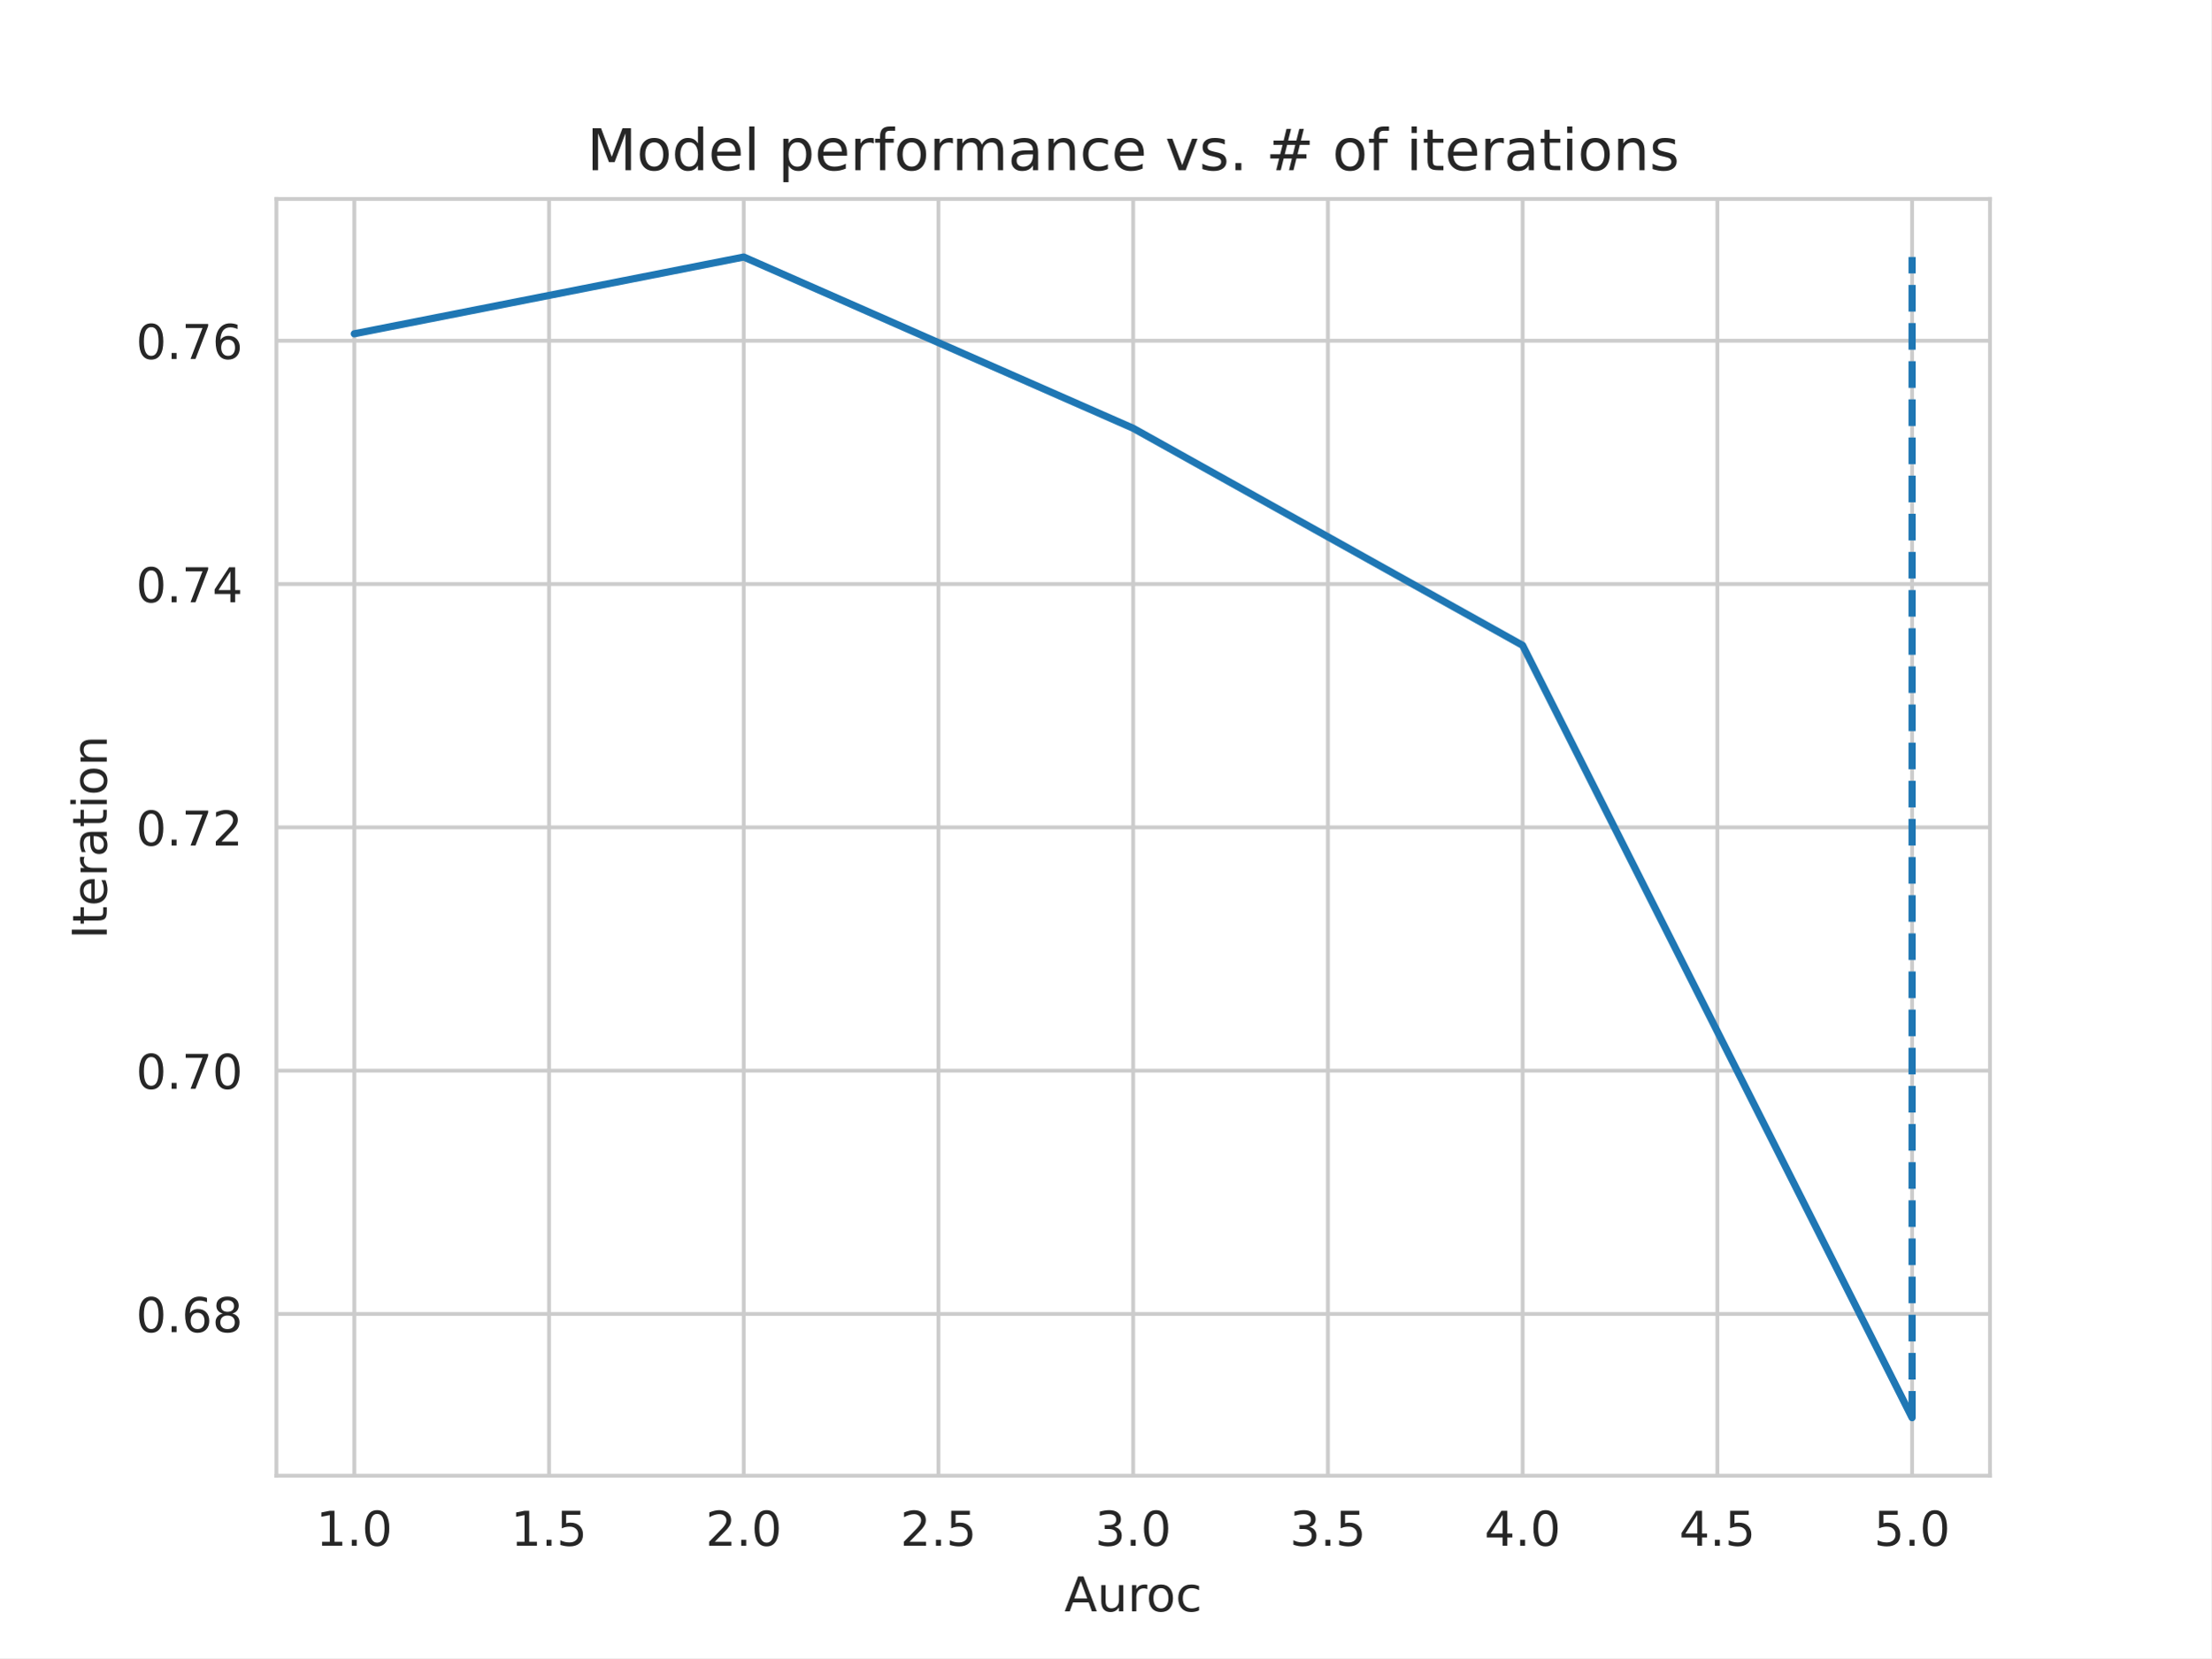
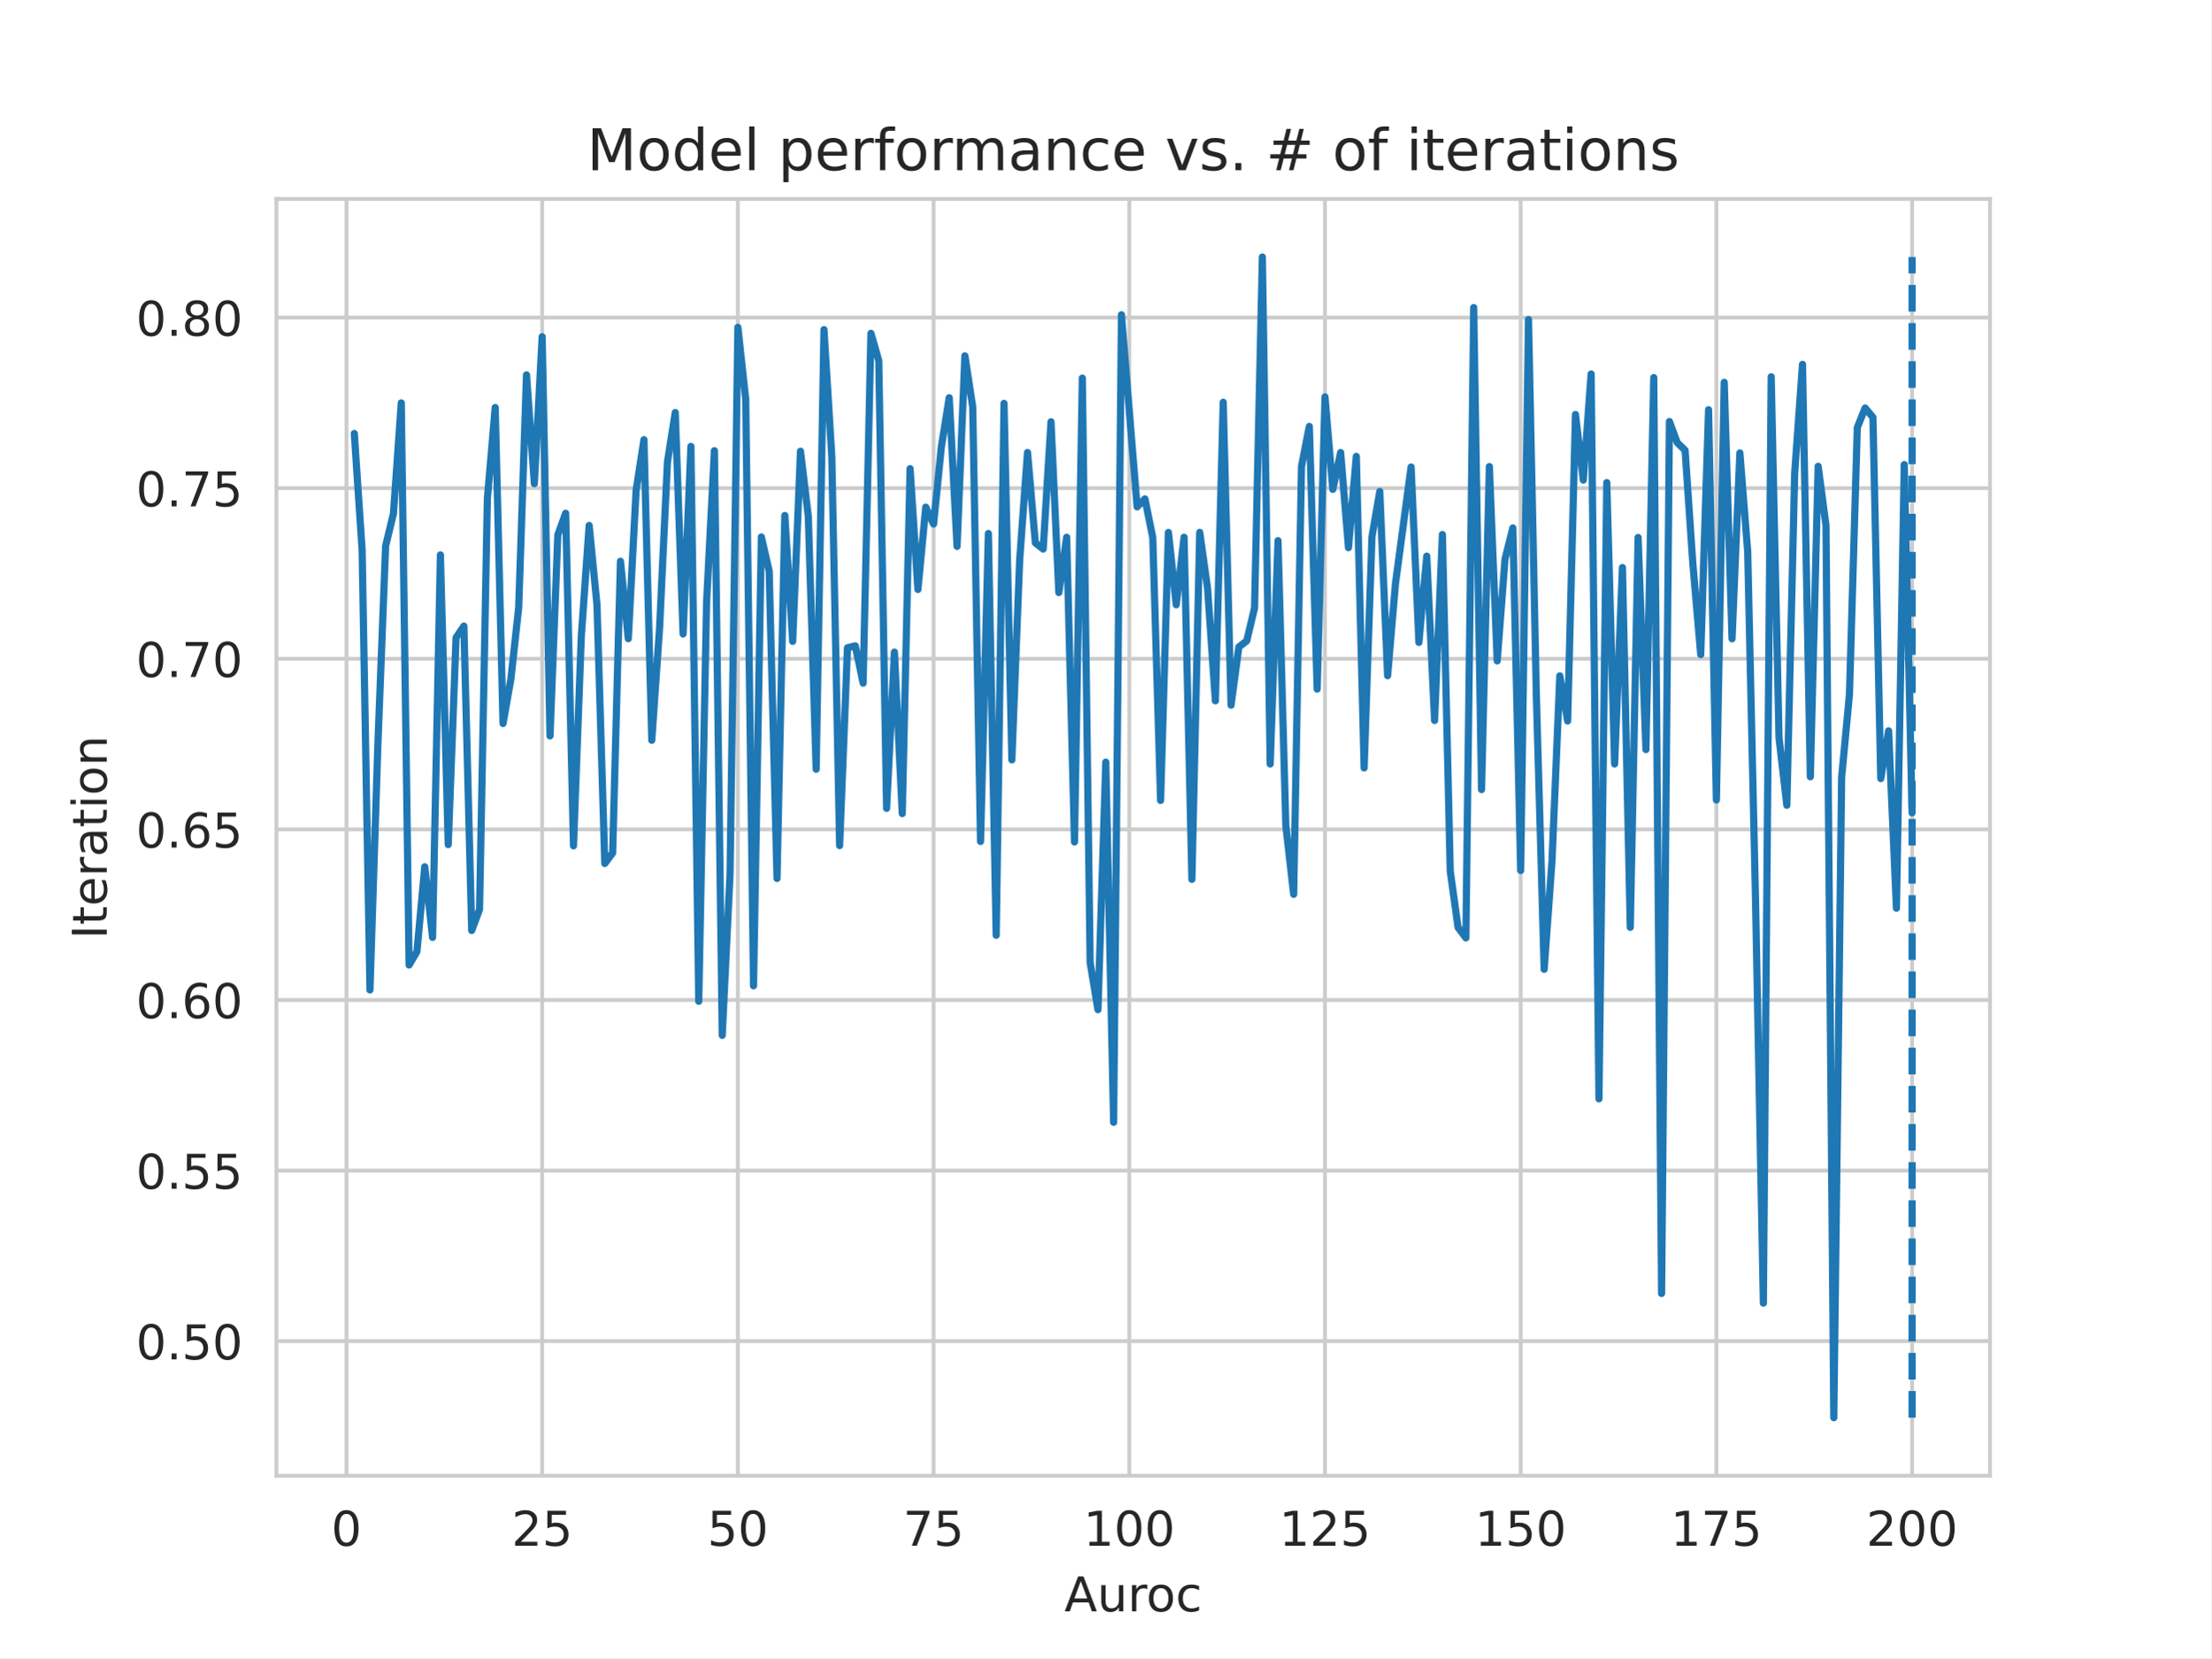
<svg xmlns="http://www.w3.org/2000/svg" xmlns:xlink="http://www.w3.org/1999/xlink" height="345.6pt" version="1.1" viewBox="0 0 460.8 345.6" width="460.8pt">
  <defs>
    <style type="text/css">*{stroke-linecap:butt;stroke-linejoin:round;}</style>
  </defs>
  <g id="figure_1">
    <g id="patch_1">
      <path d="M 0 345.6  L 460.8 345.6  L 460.8 0  L 0 0  z " style="fill:#ffffff;" />
    </g>
    <g id="axes_1">
      <g id="patch_2">
        <path d="M 57.6 307.584  L 414.72 307.584  L 414.72 41.472  L 57.6 41.472  z " style="fill:#ffffff;" />
      </g>
      <g id="matplotlib.axis_1">
        <g id="xtick_1">
          <g id="line2d_1">
-             <path clip-path="url(#pb34255887e)" d="M 73.833 307.584  L 73.833 41.472  " style="fill:none;stroke:#cccccc;stroke-linecap:round;stroke-width:0.8;" />
+             <path clip-path="url(#p9e7ebef01e)" d="M 72.201 307.584  L 72.201 41.472  " style="fill:none;stroke:#cccccc;stroke-linecap:round;stroke-width:0.8;" />
          </g>
          <g id="text_1">
-             <g style="fill:#262626;" transform="translate(65.88116 322.1824)scale(0.1 -0.1)">
-               <defs>
-                 <path d="M 794 531  L 1825 531  L 1825 4091  L 703 3866  L 703 4441  L 1819 4666  L 2450 4666  L 2450 531  L 3481 531  L 3481 0  L 794 0  L 794 531  z " id="DejaVuSans-31" transform="scale(0.015625)" />
-                 <path d="M 684 794  L 1344 794  L 1344 0  L 684 0  L 684 794  z " id="DejaVuSans-2e" transform="scale(0.015625)" />
+             <g style="fill:#262626;" transform="translate(69.02005 322.1824)scale(0.1 -0.1)">
+               <defs>
                <path d="M 2034 4250  Q 1547 4250 1301 3770  Q 1056 3291 1056 2328  Q 1056 1369 1301 889  Q 1547 409 2034 409  Q 2525 409 2770 889  Q 3016 1369 3016 2328  Q 3016 3291 2770 3770  Q 2525 4250 2034 4250  z M 2034 4750  Q 2819 4750 3233 4129  Q 3647 3509 3647 2328  Q 3647 1150 3233 529  Q 2819 -91 2034 -91  Q 1250 -91 836 529  Q 422 1150 422 2328  Q 422 3509 836 4129  Q 1250 4750 2034 4750  z " id="DejaVuSans-30" transform="scale(0.015625)" />
              </defs>
-               <use xlink:href="#DejaVuSans-31" />
-               <use x="63.623" xlink:href="#DejaVuSans-2e" />
-               <use x="95.41" xlink:href="#DejaVuSans-30" />
+               <use xlink:href="#DejaVuSans-30" />
            </g>
          </g>
        </g>
        <g id="xtick_2">
          <g id="line2d_2">
-             <path clip-path="url(#pb34255887e)" d="M 114.415 307.584  L 114.415 41.472  " style="fill:none;stroke:#cccccc;stroke-linecap:round;stroke-width:0.8;" />
+             <path clip-path="url(#p9e7ebef01e)" d="M 112.987 307.584  L 112.987 41.472  " style="fill:none;stroke:#cccccc;stroke-linecap:round;stroke-width:0.8;" />
          </g>
          <g id="text_2">
-             <g style="fill:#262626;" transform="translate(106.463 322.1824)scale(0.1 -0.1)">
-               <defs>
+             <g style="fill:#262626;" transform="translate(106.6245 322.1824)scale(0.1 -0.1)">
+               <defs>
+                 <path d="M 1228 531  L 3431 531  L 3431 0  L 469 0  L 469 531  Q 828 903 1448 1529  Q 2069 2156 2228 2338  Q 2531 2678 2651 2914  Q 2772 3150 2772 3378  Q 2772 3750 2511 3984  Q 2250 4219 1831 4219  Q 1534 4219 1204 4116  Q 875 4013 500 3803  L 500 4441  Q 881 4594 1212 4672  Q 1544 4750 1819 4750  Q 2544 4750 2975 4387  Q 3406 4025 3406 3419  Q 3406 3131 3298 2873  Q 3191 2616 2906 2266  Q 2828 2175 2409 1742  Q 1991 1309 1228 531  z " id="DejaVuSans-32" transform="scale(0.015625)" />
                <path d="M 691 4666  L 3169 4666  L 3169 4134  L 1269 4134  L 1269 2991  Q 1406 3038 1543 3061  Q 1681 3084 1819 3084  Q 2600 3084 3056 2656  Q 3513 2228 3513 1497  Q 3513 744 3044 326  Q 2575 -91 1722 -91  Q 1428 -91 1123 -41  Q 819 9 494 109  L 494 744  Q 775 591 1075 516  Q 1375 441 1709 441  Q 2250 441 2565 725  Q 2881 1009 2881 1497  Q 2881 1984 2565 2268  Q 2250 2553 1709 2553  Q 1456 2553 1204 2497  Q 953 2441 691 2322  L 691 4666  z " id="DejaVuSans-35" transform="scale(0.015625)" />
              </defs>
-               <use xlink:href="#DejaVuSans-31" />
-               <use x="63.623" xlink:href="#DejaVuSans-2e" />
-               <use x="95.41" xlink:href="#DejaVuSans-35" />
+               <use xlink:href="#DejaVuSans-32" />
+               <use x="63.623" xlink:href="#DejaVuSans-35" />
            </g>
          </g>
        </g>
        <g id="xtick_3">
          <g id="line2d_3">
-             <path clip-path="url(#pb34255887e)" d="M 154.996 307.584  L 154.996 41.472  " style="fill:none;stroke:#cccccc;stroke-linecap:round;stroke-width:0.8;" />
+             <path clip-path="url(#p9e7ebef01e)" d="M 153.773 307.584  L 153.773 41.472  " style="fill:none;stroke:#cccccc;stroke-linecap:round;stroke-width:0.8;" />
          </g>
          <g id="text_3">
-             <g style="fill:#262626;" transform="translate(147.0448 322.1824)scale(0.1 -0.1)">
-               <defs>
-                 <path d="M 1228 531  L 3431 531  L 3431 0  L 469 0  L 469 531  Q 828 903 1448 1529  Q 2069 2156 2228 2338  Q 2531 2678 2651 2914  Q 2772 3150 2772 3378  Q 2772 3750 2511 3984  Q 2250 4219 1831 4219  Q 1534 4219 1204 4116  Q 875 4013 500 3803  L 500 4441  Q 881 4594 1212 4672  Q 1544 4750 1819 4750  Q 2544 4750 2975 4387  Q 3406 4025 3406 3419  Q 3406 3131 3298 2873  Q 3191 2616 2906 2266  Q 2828 2175 2409 1742  Q 1991 1309 1228 531  z " id="DejaVuSans-32" transform="scale(0.015625)" />
-               </defs>
-               <use xlink:href="#DejaVuSans-32" />
-               <use x="63.623" xlink:href="#DejaVuSans-2e" />
-               <use x="95.41" xlink:href="#DejaVuSans-30" />
+             <g style="fill:#262626;" transform="translate(147.4103 322.1824)scale(0.1 -0.1)">
+               <use xlink:href="#DejaVuSans-35" />
+               <use x="63.623" xlink:href="#DejaVuSans-30" />
            </g>
          </g>
        </g>
        <g id="xtick_4">
          <g id="line2d_4">
-             <path clip-path="url(#pb34255887e)" d="M 195.578 307.584  L 195.578 41.472  " style="fill:none;stroke:#cccccc;stroke-linecap:round;stroke-width:0.8;" />
+             <path clip-path="url(#p9e7ebef01e)" d="M 194.559 307.584  L 194.559 41.472  " style="fill:none;stroke:#cccccc;stroke-linecap:round;stroke-width:0.8;" />
          </g>
          <g id="text_4">
-             <g style="fill:#262626;" transform="translate(187.6266 322.1824)scale(0.1 -0.1)">
-               <use xlink:href="#DejaVuSans-32" />
-               <use x="63.623" xlink:href="#DejaVuSans-2e" />
-               <use x="95.41" xlink:href="#DejaVuSans-35" />
+             <g style="fill:#262626;" transform="translate(188.196 322.1824)scale(0.1 -0.1)">
+               <defs>
+                 <path d="M 525 4666  L 3525 4666  L 3525 4397  L 1831 0  L 1172 0  L 2766 4134  L 525 4134  L 525 4666  z " id="DejaVuSans-37" transform="scale(0.015625)" />
+               </defs>
+               <use xlink:href="#DejaVuSans-37" />
+               <use x="63.623" xlink:href="#DejaVuSans-35" />
            </g>
          </g>
        </g>
        <g id="xtick_5">
          <g id="line2d_5">
-             <path clip-path="url(#pb34255887e)" d="M 236.16 307.584  L 236.16 41.472  " style="fill:none;stroke:#cccccc;stroke-linecap:round;stroke-width:0.8;" />
+             <path clip-path="url(#p9e7ebef01e)" d="M 235.344 307.584  L 235.344 41.472  " style="fill:none;stroke:#cccccc;stroke-linecap:round;stroke-width:0.8;" />
          </g>
          <g id="text_5">
-             <g style="fill:#262626;" transform="translate(228.2084 322.1824)scale(0.1 -0.1)">
-               <defs>
-                 <path d="M 2597 2516  Q 3050 2419 3304 2112  Q 3559 1806 3559 1356  Q 3559 666 3084 287  Q 2609 -91 1734 -91  Q 1441 -91 1130 -33  Q 819 25 488 141  L 488 750  Q 750 597 1062 519  Q 1375 441 1716 441  Q 2309 441 2620 675  Q 2931 909 2931 1356  Q 2931 1769 2642 2001  Q 2353 2234 1838 2234  L 1294 2234  L 1294 2753  L 1863 2753  Q 2328 2753 2575 2939  Q 2822 3125 2822 3475  Q 2822 3834 2567 4026  Q 2313 4219 1838 4219  Q 1578 4219 1281 4162  Q 984 4106 628 3988  L 628 4550  Q 988 4650 1302 4700  Q 1616 4750 1894 4750  Q 2613 4750 3031 4423  Q 3450 4097 3450 3541  Q 3450 3153 3228 2886  Q 3006 2619 2597 2516  z " id="DejaVuSans-33" transform="scale(0.015625)" />
-               </defs>
-               <use xlink:href="#DejaVuSans-33" />
-               <use x="63.623" xlink:href="#DejaVuSans-2e" />
-               <use x="95.41" xlink:href="#DejaVuSans-30" />
+             <g style="fill:#262626;" transform="translate(225.8005 322.1824)scale(0.1 -0.1)">
+               <defs>
+                 <path d="M 794 531  L 1825 531  L 1825 4091  L 703 3866  L 703 4441  L 1819 4666  L 2450 4666  L 2450 531  L 3481 531  L 3481 0  L 794 0  L 794 531  z " id="DejaVuSans-31" transform="scale(0.015625)" />
+               </defs>
+               <use xlink:href="#DejaVuSans-31" />
+               <use x="63.623" xlink:href="#DejaVuSans-30" />
+               <use x="127.246" xlink:href="#DejaVuSans-30" />
            </g>
          </g>
        </g>
        <g id="xtick_6">
          <g id="line2d_6">
-             <path clip-path="url(#pb34255887e)" d="M 276.742 307.584  L 276.742 41.472  " style="fill:none;stroke:#cccccc;stroke-linecap:round;stroke-width:0.8;" />
+             <path clip-path="url(#p9e7ebef01e)" d="M 276.13 307.584  L 276.13 41.472  " style="fill:none;stroke:#cccccc;stroke-linecap:round;stroke-width:0.8;" />
          </g>
          <g id="text_6">
-             <g style="fill:#262626;" transform="translate(268.7903 322.1824)scale(0.1 -0.1)">
-               <use xlink:href="#DejaVuSans-33" />
-               <use x="63.623" xlink:href="#DejaVuSans-2e" />
-               <use x="95.41" xlink:href="#DejaVuSans-35" />
+             <g style="fill:#262626;" transform="translate(266.5863 322.1824)scale(0.1 -0.1)">
+               <use xlink:href="#DejaVuSans-31" />
+               <use x="63.623" xlink:href="#DejaVuSans-32" />
+               <use x="127.246" xlink:href="#DejaVuSans-35" />
            </g>
          </g>
        </g>
        <g id="xtick_7">
          <g id="line2d_7">
-             <path clip-path="url(#pb34255887e)" d="M 317.324 307.584  L 317.324 41.472  " style="fill:none;stroke:#cccccc;stroke-linecap:round;stroke-width:0.8;" />
+             <path clip-path="url(#p9e7ebef01e)" d="M 316.916 307.584  L 316.916 41.472  " style="fill:none;stroke:#cccccc;stroke-linecap:round;stroke-width:0.8;" />
          </g>
          <g id="text_7">
-             <g style="fill:#262626;" transform="translate(309.3721 322.1824)scale(0.1 -0.1)">
-               <defs>
-                 <path d="M 2419 4116  L 825 1625  L 2419 1625  L 2419 4116  z M 2253 4666  L 3047 4666  L 3047 1625  L 3713 1625  L 3713 1100  L 3047 1100  L 3047 0  L 2419 0  L 2419 1100  L 313 1100  L 313 1709  L 2253 4666  z " id="DejaVuSans-34" transform="scale(0.015625)" />
-               </defs>
-               <use xlink:href="#DejaVuSans-34" />
-               <use x="63.623" xlink:href="#DejaVuSans-2e" />
-               <use x="95.41" xlink:href="#DejaVuSans-30" />
+             <g style="fill:#262626;" transform="translate(307.372 322.1824)scale(0.1 -0.1)">
+               <use xlink:href="#DejaVuSans-31" />
+               <use x="63.623" xlink:href="#DejaVuSans-35" />
+               <use x="127.246" xlink:href="#DejaVuSans-30" />
            </g>
          </g>
        </g>
        <g id="xtick_8">
          <g id="line2d_8">
-             <path clip-path="url(#pb34255887e)" d="M 357.905 307.584  L 357.905 41.472  " style="fill:none;stroke:#cccccc;stroke-linecap:round;stroke-width:0.8;" />
+             <path clip-path="url(#p9e7ebef01e)" d="M 357.702 307.584  L 357.702 41.472  " style="fill:none;stroke:#cccccc;stroke-linecap:round;stroke-width:0.8;" />
          </g>
          <g id="text_8">
-             <g style="fill:#262626;" transform="translate(349.9539 322.1824)scale(0.1 -0.1)">
-               <use xlink:href="#DejaVuSans-34" />
-               <use x="63.623" xlink:href="#DejaVuSans-2e" />
-               <use x="95.41" xlink:href="#DejaVuSans-35" />
+             <g style="fill:#262626;" transform="translate(348.1578 322.1824)scale(0.1 -0.1)">
+               <use xlink:href="#DejaVuSans-31" />
+               <use x="63.623" xlink:href="#DejaVuSans-37" />
+               <use x="127.246" xlink:href="#DejaVuSans-35" />
            </g>
          </g>
        </g>
        <g id="xtick_9">
          <g id="line2d_9">
-             <path clip-path="url(#pb34255887e)" d="M 398.487 307.584  L 398.487 41.472  " style="fill:none;stroke:#cccccc;stroke-linecap:round;stroke-width:0.8;" />
+             <path clip-path="url(#p9e7ebef01e)" d="M 398.487 307.584  L 398.487 41.472  " style="fill:none;stroke:#cccccc;stroke-linecap:round;stroke-width:0.8;" />
          </g>
          <g id="text_9">
-             <g style="fill:#262626;" transform="translate(390.5357 322.1824)scale(0.1 -0.1)">
-               <use xlink:href="#DejaVuSans-35" />
-               <use x="63.623" xlink:href="#DejaVuSans-2e" />
-               <use x="95.41" xlink:href="#DejaVuSans-30" />
+             <g style="fill:#262626;" transform="translate(388.9435 322.1824)scale(0.1 -0.1)">
+               <use xlink:href="#DejaVuSans-32" />
+               <use x="63.623" xlink:href="#DejaVuSans-30" />
+               <use x="127.246" xlink:href="#DejaVuSans-30" />
            </g>
          </g>
        </g>
        <g id="text_10">
          <g style="fill:#262626;" transform="translate(221.8194 335.8606)scale(0.1 -0.1)">
            <defs>
              <path d="M 2188 4044  L 1331 1722  L 3047 1722  L 2188 4044  z M 1831 4666  L 2547 4666  L 4325 0  L 3669 0  L 3244 1197  L 1141 1197  L 716 0  L 50 0  L 1831 4666  z " id="DejaVuSans-41" transform="scale(0.015625)" />
              <path d="M 544 1381  L 544 3500  L 1119 3500  L 1119 1403  Q 1119 906 1312 657  Q 1506 409 1894 409  Q 2359 409 2629 706  Q 2900 1003 2900 1516  L 2900 3500  L 3475 3500  L 3475 0  L 2900 0  L 2900 538  Q 2691 219 2414 64  Q 2138 -91 1772 -91  Q 1169 -91 856 284  Q 544 659 544 1381  z M 1991 3584  L 1991 3584  z " id="DejaVuSans-75" transform="scale(0.015625)" />
              <path d="M 2631 2963  Q 2534 3019 2420 3045  Q 2306 3072 2169 3072  Q 1681 3072 1420 2755  Q 1159 2438 1159 1844  L 1159 0  L 581 0  L 581 3500  L 1159 3500  L 1159 2956  Q 1341 3275 1631 3429  Q 1922 3584 2338 3584  Q 2397 3584 2469 3576  Q 2541 3569 2628 3553  L 2631 2963  z " id="DejaVuSans-72" transform="scale(0.015625)" />
              <path d="M 1959 3097  Q 1497 3097 1228 2736  Q 959 2375 959 1747  Q 959 1119 1226 758  Q 1494 397 1959 397  Q 2419 397 2687 759  Q 2956 1122 2956 1747  Q 2956 2369 2687 2733  Q 2419 3097 1959 3097  z M 1959 3584  Q 2709 3584 3137 3096  Q 3566 2609 3566 1747  Q 3566 888 3137 398  Q 2709 -91 1959 -91  Q 1206 -91 779 398  Q 353 888 353 1747  Q 353 2609 779 3096  Q 1206 3584 1959 3584  z " id="DejaVuSans-6f" transform="scale(0.015625)" />
              <path d="M 3122 3366  L 3122 2828  Q 2878 2963 2633 3030  Q 2388 3097 2138 3097  Q 1578 3097 1268 2742  Q 959 2388 959 1747  Q 959 1106 1268 751  Q 1578 397 2138 397  Q 2388 397 2633 464  Q 2878 531 3122 666  L 3122 134  Q 2881 22 2623 -34  Q 2366 -91 2075 -91  Q 1284 -91 818 406  Q 353 903 353 1747  Q 353 2603 823 3093  Q 1294 3584 2113 3584  Q 2378 3584 2631 3529  Q 2884 3475 3122 3366  z " id="DejaVuSans-63" transform="scale(0.015625)" />
            </defs>
            <use xlink:href="#DejaVuSans-41" />
            <use x="68.408" xlink:href="#DejaVuSans-75" />
            <use x="131.787" xlink:href="#DejaVuSans-72" />
            <use x="170.65" xlink:href="#DejaVuSans-6f" />
            <use x="231.832" xlink:href="#DejaVuSans-63" />
          </g>
        </g>
      </g>
      <g id="matplotlib.axis_2">
        <g id="ytick_1">
          <g id="line2d_10">
-             <path clip-path="url(#pb34255887e)" d="M 57.6 273.865  L 414.72 273.865  " style="fill:none;stroke:#cccccc;stroke-linecap:round;stroke-width:0.8;" />
+             <path clip-path="url(#p9e7ebef01e)" d="M 57.6 279.538  L 414.72 279.538  " style="fill:none;stroke:#cccccc;stroke-linecap:round;stroke-width:0.8;" />
          </g>
          <g id="text_11">
-             <g style="fill:#262626;" transform="translate(28.33438 277.6642)scale(0.1 -0.1)">
-               <defs>
-                 <path d="M 2113 2584  Q 1688 2584 1439 2293  Q 1191 2003 1191 1497  Q 1191 994 1439 701  Q 1688 409 2113 409  Q 2538 409 2786 701  Q 3034 994 3034 1497  Q 3034 2003 2786 2293  Q 2538 2584 2113 2584  z M 3366 4563  L 3366 3988  Q 3128 4100 2886 4159  Q 2644 4219 2406 4219  Q 1781 4219 1451 3797  Q 1122 3375 1075 2522  Q 1259 2794 1537 2939  Q 1816 3084 2150 3084  Q 2853 3084 3261 2657  Q 3669 2231 3669 1497  Q 3669 778 3244 343  Q 2819 -91 2113 -91  Q 1303 -91 875 529  Q 447 1150 447 2328  Q 447 3434 972 4092  Q 1497 4750 2381 4750  Q 2619 4750 2861 4703  Q 3103 4656 3366 4563  z " id="DejaVuSans-36" transform="scale(0.015625)" />
-                 <path d="M 2034 2216  Q 1584 2216 1326 1975  Q 1069 1734 1069 1313  Q 1069 891 1326 650  Q 1584 409 2034 409  Q 2484 409 2743 651  Q 3003 894 3003 1313  Q 3003 1734 2745 1975  Q 2488 2216 2034 2216  z M 1403 2484  Q 997 2584 770 2862  Q 544 3141 544 3541  Q 544 4100 942 4425  Q 1341 4750 2034 4750  Q 2731 4750 3128 4425  Q 3525 4100 3525 3541  Q 3525 3141 3298 2862  Q 3072 2584 2669 2484  Q 3125 2378 3379 2068  Q 3634 1759 3634 1313  Q 3634 634 3220 271  Q 2806 -91 2034 -91  Q 1263 -91 848 271  Q 434 634 434 1313  Q 434 1759 690 2068  Q 947 2378 1403 2484  z M 1172 3481  Q 1172 3119 1398 2916  Q 1625 2713 2034 2713  Q 2441 2713 2670 2916  Q 2900 3119 2900 3481  Q 2900 3844 2670 4047  Q 2441 4250 2034 4250  Q 1625 4250 1398 4047  Q 1172 3844 1172 3481  z " id="DejaVuSans-38" transform="scale(0.015625)" />
-               </defs>
-               <use xlink:href="#DejaVuSans-30" />
-               <use x="63.623" xlink:href="#DejaVuSans-2e" />
-               <use x="95.41" xlink:href="#DejaVuSans-36" />
-               <use x="159.033" xlink:href="#DejaVuSans-38" />
+             <g style="fill:#262626;" transform="translate(28.33438 283.3377)scale(0.1 -0.1)">
+               <defs>
+                 <path d="M 684 794  L 1344 794  L 1344 0  L 684 0  L 684 794  z " id="DejaVuSans-2e" transform="scale(0.015625)" />
+               </defs>
+               <use xlink:href="#DejaVuSans-30" />
+               <use x="63.623" xlink:href="#DejaVuSans-2e" />
+               <use x="95.41" xlink:href="#DejaVuSans-35" />
+               <use x="159.033" xlink:href="#DejaVuSans-30" />
            </g>
          </g>
        </g>
        <g id="ytick_2">
          <g id="line2d_11">
-             <path clip-path="url(#pb34255887e)" d="M 57.6 223.152  L 414.72 223.152  " style="fill:none;stroke:#cccccc;stroke-linecap:round;stroke-width:0.8;" />
+             <path clip-path="url(#p9e7ebef01e)" d="M 57.6 243.979  L 414.72 243.979  " style="fill:none;stroke:#cccccc;stroke-linecap:round;stroke-width:0.8;" />
          </g>
          <g id="text_12">
-             <g style="fill:#262626;" transform="translate(28.33438 226.9515)scale(0.1 -0.1)">
-               <defs>
-                 <path d="M 525 4666  L 3525 4666  L 3525 4397  L 1831 0  L 1172 0  L 2766 4134  L 525 4134  L 525 4666  z " id="DejaVuSans-37" transform="scale(0.015625)" />
-               </defs>
+             <g style="fill:#262626;" transform="translate(28.33438 247.7786)scale(0.1 -0.1)">
+               <use xlink:href="#DejaVuSans-30" />
+               <use x="63.623" xlink:href="#DejaVuSans-2e" />
+               <use x="95.41" xlink:href="#DejaVuSans-35" />
+               <use x="159.033" xlink:href="#DejaVuSans-35" />
+             </g>
+           </g>
+         </g>
+         <g id="ytick_3">
+           <g id="line2d_12">
+             <path clip-path="url(#p9e7ebef01e)" d="M 57.6 208.42  L 414.72 208.42  " style="fill:none;stroke:#cccccc;stroke-linecap:round;stroke-width:0.8;" />
+           </g>
+           <g id="text_13">
+             <g style="fill:#262626;" transform="translate(28.33438 212.2195)scale(0.1 -0.1)">
+               <defs>
+                 <path d="M 2113 2584  Q 1688 2584 1439 2293  Q 1191 2003 1191 1497  Q 1191 994 1439 701  Q 1688 409 2113 409  Q 2538 409 2786 701  Q 3034 994 3034 1497  Q 3034 2003 2786 2293  Q 2538 2584 2113 2584  z M 3366 4563  L 3366 3988  Q 3128 4100 2886 4159  Q 2644 4219 2406 4219  Q 1781 4219 1451 3797  Q 1122 3375 1075 2522  Q 1259 2794 1537 2939  Q 1816 3084 2150 3084  Q 2853 3084 3261 2657  Q 3669 2231 3669 1497  Q 3669 778 3244 343  Q 2819 -91 2113 -91  Q 1303 -91 875 529  Q 447 1150 447 2328  Q 447 3434 972 4092  Q 1497 4750 2381 4750  Q 2619 4750 2861 4703  Q 3103 4656 3366 4563  z " id="DejaVuSans-36" transform="scale(0.015625)" />
+               </defs>
+               <use xlink:href="#DejaVuSans-30" />
+               <use x="63.623" xlink:href="#DejaVuSans-2e" />
+               <use x="95.41" xlink:href="#DejaVuSans-36" />
+               <use x="159.033" xlink:href="#DejaVuSans-30" />
+             </g>
+           </g>
+         </g>
+         <g id="ytick_4">
+           <g id="line2d_13">
+             <path clip-path="url(#p9e7ebef01e)" d="M 57.6 172.861  L 414.72 172.861  " style="fill:none;stroke:#cccccc;stroke-linecap:round;stroke-width:0.8;" />
+           </g>
+           <g id="text_14">
+             <g style="fill:#262626;" transform="translate(28.33438 176.6604)scale(0.1 -0.1)">
+               <use xlink:href="#DejaVuSans-30" />
+               <use x="63.623" xlink:href="#DejaVuSans-2e" />
+               <use x="95.41" xlink:href="#DejaVuSans-36" />
+               <use x="159.033" xlink:href="#DejaVuSans-35" />
+             </g>
+           </g>
+         </g>
+         <g id="ytick_5">
+           <g id="line2d_14">
+             <path clip-path="url(#p9e7ebef01e)" d="M 57.6 137.302  L 414.72 137.302  " style="fill:none;stroke:#cccccc;stroke-linecap:round;stroke-width:0.8;" />
+           </g>
+           <g id="text_15">
+             <g style="fill:#262626;" transform="translate(28.33438 141.1013)scale(0.1 -0.1)">
              <use xlink:href="#DejaVuSans-30" />
              <use x="63.623" xlink:href="#DejaVuSans-2e" />
              <use x="95.41" xlink:href="#DejaVuSans-37" />
              <use x="159.033" xlink:href="#DejaVuSans-30" />
            </g>
          </g>
        </g>
-         <g id="ytick_3">
-           <g id="line2d_12">
-             <path clip-path="url(#pb34255887e)" d="M 57.6 172.44  L 414.72 172.44  " style="fill:none;stroke:#cccccc;stroke-linecap:round;stroke-width:0.8;" />
-           </g>
-           <g id="text_13">
-             <g style="fill:#262626;" transform="translate(28.33438 176.2389)scale(0.1 -0.1)">
+         <g id="ytick_6">
+           <g id="line2d_15">
+             <path clip-path="url(#p9e7ebef01e)" d="M 57.6 101.743  L 414.72 101.743  " style="fill:none;stroke:#cccccc;stroke-linecap:round;stroke-width:0.8;" />
+           </g>
+           <g id="text_16">
+             <g style="fill:#262626;" transform="translate(28.33438 105.5422)scale(0.1 -0.1)">
              <use xlink:href="#DejaVuSans-30" />
              <use x="63.623" xlink:href="#DejaVuSans-2e" />
              <use x="95.41" xlink:href="#DejaVuSans-37" />
-               <use x="159.033" xlink:href="#DejaVuSans-32" />
-             </g>
-           </g>
-         </g>
-         <g id="ytick_4">
-           <g id="line2d_13">
-             <path clip-path="url(#pb34255887e)" d="M 57.6 121.727  L 414.72 121.727  " style="fill:none;stroke:#cccccc;stroke-linecap:round;stroke-width:0.8;" />
-           </g>
-           <g id="text_14">
-             <g style="fill:#262626;" transform="translate(28.33438 125.5263)scale(0.1 -0.1)">
-               <use xlink:href="#DejaVuSans-30" />
-               <use x="63.623" xlink:href="#DejaVuSans-2e" />
-               <use x="95.41" xlink:href="#DejaVuSans-37" />
-               <use x="159.033" xlink:href="#DejaVuSans-34" />
-             </g>
-           </g>
-         </g>
-         <g id="ytick_5">
-           <g id="line2d_14">
-             <path clip-path="url(#pb34255887e)" d="M 57.6 71.014  L 414.72 71.014  " style="fill:none;stroke:#cccccc;stroke-linecap:round;stroke-width:0.8;" />
-           </g>
-           <g id="text_15">
-             <g style="fill:#262626;" transform="translate(28.33438 74.81368)scale(0.1 -0.1)">
-               <use xlink:href="#DejaVuSans-30" />
-               <use x="63.623" xlink:href="#DejaVuSans-2e" />
-               <use x="95.41" xlink:href="#DejaVuSans-37" />
-               <use x="159.033" xlink:href="#DejaVuSans-36" />
-             </g>
-           </g>
-         </g>
-         <g id="text_16">
+               <use x="159.033" xlink:href="#DejaVuSans-35" />
+             </g>
+           </g>
+         </g>
+         <g id="ytick_7">
+           <g id="line2d_16">
+             <path clip-path="url(#p9e7ebef01e)" d="M 57.6 66.184  L 414.72 66.184  " style="fill:none;stroke:#cccccc;stroke-linecap:round;stroke-width:0.8;" />
+           </g>
+           <g id="text_17">
+             <g style="fill:#262626;" transform="translate(28.33438 69.98311)scale(0.1 -0.1)">
+               <defs>
+                 <path d="M 2034 2216  Q 1584 2216 1326 1975  Q 1069 1734 1069 1313  Q 1069 891 1326 650  Q 1584 409 2034 409  Q 2484 409 2743 651  Q 3003 894 3003 1313  Q 3003 1734 2745 1975  Q 2488 2216 2034 2216  z M 1403 2484  Q 997 2584 770 2862  Q 544 3141 544 3541  Q 544 4100 942 4425  Q 1341 4750 2034 4750  Q 2731 4750 3128 4425  Q 3525 4100 3525 3541  Q 3525 3141 3298 2862  Q 3072 2584 2669 2484  Q 3125 2378 3379 2068  Q 3634 1759 3634 1313  Q 3634 634 3220 271  Q 2806 -91 2034 -91  Q 1263 -91 848 271  Q 434 634 434 1313  Q 434 1759 690 2068  Q 947 2378 1403 2484  z M 1172 3481  Q 1172 3119 1398 2916  Q 1625 2713 2034 2713  Q 2441 2713 2670 2916  Q 2900 3119 2900 3481  Q 2900 3844 2670 4047  Q 2441 4250 2034 4250  Q 1625 4250 1398 4047  Q 1172 3844 1172 3481  z " id="DejaVuSans-38" transform="scale(0.015625)" />
+               </defs>
+               <use xlink:href="#DejaVuSans-30" />
+               <use x="63.623" xlink:href="#DejaVuSans-2e" />
+               <use x="95.41" xlink:href="#DejaVuSans-38" />
+               <use x="159.033" xlink:href="#DejaVuSans-30" />
+             </g>
+           </g>
+         </g>
+         <g id="text_18">
          <g style="fill:#262626;" transform="translate(22.25469 195.7366)rotate(-90)scale(0.1 -0.1)">
            <defs>
              <path d="M 628 4666  L 1259 4666  L 1259 0  L 628 0  L 628 4666  z " id="DejaVuSans-49" transform="scale(0.015625)" />
              <path d="M 1172 4494  L 1172 3500  L 2356 3500  L 2356 3053  L 1172 3053  L 1172 1153  Q 1172 725 1289 603  Q 1406 481 1766 481  L 2356 481  L 2356 0  L 1766 0  Q 1100 0 847 248  Q 594 497 594 1153  L 594 3053  L 172 3053  L 172 3500  L 594 3500  L 594 4494  L 1172 4494  z " id="DejaVuSans-74" transform="scale(0.015625)" />
              <path d="M 3597 1894  L 3597 1613  L 953 1613  Q 991 1019 1311 708  Q 1631 397 2203 397  Q 2534 397 2845 478  Q 3156 559 3463 722  L 3463 178  Q 3153 47 2828 -22  Q 2503 -91 2169 -91  Q 1331 -91 842 396  Q 353 884 353 1716  Q 353 2575 817 3079  Q 1281 3584 2069 3584  Q 2775 3584 3186 3129  Q 3597 2675 3597 1894  z M 3022 2063  Q 3016 2534 2758 2815  Q 2500 3097 2075 3097  Q 1594 3097 1305 2825  Q 1016 2553 972 2059  L 3022 2063  z " id="DejaVuSans-65" transform="scale(0.015625)" />
              <path d="M 2194 1759  Q 1497 1759 1228 1600  Q 959 1441 959 1056  Q 959 750 1161 570  Q 1363 391 1709 391  Q 2188 391 2477 730  Q 2766 1069 2766 1631  L 2766 1759  L 2194 1759  z M 3341 1997  L 3341 0  L 2766 0  L 2766 531  Q 2569 213 2275 61  Q 1981 -91 1556 -91  Q 1019 -91 701 211  Q 384 513 384 1019  Q 384 1609 779 1909  Q 1175 2209 1959 2209  L 2766 2209  L 2766 2266  Q 2766 2663 2505 2880  Q 2244 3097 1772 3097  Q 1472 3097 1187 3025  Q 903 2953 641 2809  L 641 3341  Q 956 3463 1253 3523  Q 1550 3584 1831 3584  Q 2591 3584 2966 3190  Q 3341 2797 3341 1997  z " id="DejaVuSans-61" transform="scale(0.015625)" />
              <path d="M 603 3500  L 1178 3500  L 1178 0  L 603 0  L 603 3500  z M 603 4863  L 1178 4863  L 1178 4134  L 603 4134  L 603 4863  z " id="DejaVuSans-69" transform="scale(0.015625)" />
              <path d="M 3513 2113  L 3513 0  L 2938 0  L 2938 2094  Q 2938 2591 2744 2837  Q 2550 3084 2163 3084  Q 1697 3084 1428 2787  Q 1159 2491 1159 1978  L 1159 0  L 581 0  L 581 3500  L 1159 3500  L 1159 2956  Q 1366 3272 1645 3428  Q 1925 3584 2291 3584  Q 2894 3584 3203 3211  Q 3513 2838 3513 2113  z " id="DejaVuSans-6e" transform="scale(0.015625)" />
            </defs>
            <use xlink:href="#DejaVuSans-49" />
            <use x="29.492" xlink:href="#DejaVuSans-74" />
            <use x="68.701" xlink:href="#DejaVuSans-65" />
            <use x="130.225" xlink:href="#DejaVuSans-72" />
            <use x="171.338" xlink:href="#DejaVuSans-61" />
            <use x="232.617" xlink:href="#DejaVuSans-74" />
            <use x="271.826" xlink:href="#DejaVuSans-69" />
            <use x="299.609" xlink:href="#DejaVuSans-6f" />
            <use x="360.791" xlink:href="#DejaVuSans-6e" />
          </g>
        </g>
      </g>
      <g id="LineCollection_1">
-         <path clip-path="url(#pb34255887e)" d="M 398.487 295.488  L 398.487 53.568  " style="fill:none;stroke:#1f77b4;stroke-dasharray:5.55,2.4;stroke-dashoffset:0;stroke-width:1.5;" />
-       </g>
-       <g id="line2d_15">
-         <path clip-path="url(#pb34255887e)" d="M 73.833 69.566  L 154.996 53.568  L 236.16 89.262  L 317.324 134.514  L 398.487 295.488  " style="fill:none;stroke:#1f77b4;stroke-linecap:round;stroke-width:1.5;" />
+         <path clip-path="url(#p9e7ebef01e)" d="M 398.487 295.488  L 398.487 53.568  " style="fill:none;stroke:#1f77b4;stroke-dasharray:5.55,2.4;stroke-dashoffset:0;stroke-width:1.5;" />
+       </g>
+       <g id="line2d_17">
+         <path clip-path="url(#p9e7ebef01e)" d="M 73.833 90.355  L 75.464 114.684  L 77.096 206.339  L 78.727 155.698  L 80.358 113.807  L 81.99 107.045  L 83.621 83.974  L 85.253 201.136  L 86.884 198.339  L 88.516 180.668  L 90.147 195.383  L 91.778 115.652  L 93.41 176.039  L 95.041 132.903  L 96.673 130.495  L 98.304 193.947  L 99.936 189.545  L 101.567 103.921  L 103.198 84.938  L 104.83 150.794  L 106.461 141.561  L 108.093 126.653  L 109.724 78.133  L 111.356 100.805  L 112.987 70.185  L 114.618 153.385  L 116.25 111.49  L 117.881 106.967  L 119.513 176.306  L 121.144 132.585  L 122.776 109.516  L 124.407 126.042  L 126.038 179.984  L 127.67 177.778  L 129.301 116.981  L 130.933 133.116  L 132.564 102.206  L 134.196 91.646  L 135.827 154.299  L 137.458 130.812  L 139.09 96.308  L 140.721 85.975  L 142.353 132.136  L 143.984 93.039  L 145.616 208.7  L 147.247 125.577  L 148.879 93.931  L 150.51 215.798  L 152.141 182.077  L 153.773 68.221  L 155.404 83.241  L 157.036 205.473  L 158.667 111.916  L 160.299 119.075  L 161.93 183.101  L 163.561 107.439  L 165.193 133.677  L 166.824 94.048  L 168.456 107.689  L 170.087 160.331  L 171.719 68.704  L 173.35 95.196  L 174.981 176.244  L 176.613 135.02  L 178.244 134.618  L 179.876 142.389  L 181.507 69.476  L 183.139 75.189  L 184.77 168.486  L 186.401 135.913  L 188.033 169.577  L 189.664 97.682  L 191.296 122.862  L 192.927 105.699  L 194.559 109.228  L 196.19 93.081  L 197.821 82.897  L 199.453 113.883  L 201.084 74.161  L 202.716 84.816  L 204.347 175.394  L 205.979 111.195  L 207.61 194.935  L 209.241 84.072  L 210.873 158.381  L 212.504 116.65  L 214.136 94.302  L 215.767 113.139  L 217.399 114.438  L 219.03 87.909  L 220.661 123.499  L 222.293 111.976  L 223.924 175.489  L 225.556 78.805  L 227.187 200.637  L 228.819 210.45  L 230.45 158.859  L 232.081 233.929  L 233.713 65.604  L 236.976 105.641  L 238.607 103.976  L 240.239 112.055  L 241.87 166.832  L 243.501 110.98  L 245.133 126.043  L 246.764 111.974  L 248.396 183.281  L 250.027 110.962  L 251.659 122.611  L 253.29 146.075  L 254.921 83.842  L 256.553 146.98  L 258.184 134.847  L 259.816 133.582  L 261.447 126.746  L 263.079 53.568  L 264.71 159.24  L 266.341 112.689  L 267.973 172.149  L 269.604 186.409  L 271.236 97.197  L 272.867 88.87  L 274.499 143.627  L 276.13 82.721  L 277.761 101.996  L 279.393 94.313  L 281.024 114.15  L 282.656 95.121  L 284.287 160.056  L 285.919 111.879  L 287.55 102.437  L 289.181 140.831  L 290.813 121.697  L 294.076 97.335  L 295.707 133.897  L 297.339 115.914  L 298.97 150.165  L 300.601 111.405  L 302.233 181.527  L 303.864 193.299  L 305.496 195.498  L 307.127 64.106  L 308.759 164.57  L 310.39 97.241  L 312.021 137.749  L 313.653 116.524  L 315.284 110.038  L 316.916 181.434  L 318.547 66.606  L 320.179 144.866  L 321.81 202.032  L 323.441 179.518  L 325.073 140.863  L 326.704 150.275  L 328.336 86.39  L 329.967 100.06  L 331.599 77.948  L 333.23 229.036  L 334.862 100.583  L 336.493 159.235  L 338.124 118.285  L 339.756 193.282  L 341.387 112.021  L 343.019 156.233  L 344.65 78.699  L 346.282 269.608  L 347.913 87.856  L 349.544 92.264  L 351.176 93.85  L 352.807 117.635  L 354.439 136.441  L 356.07 85.4  L 357.702 166.741  L 359.333 79.689  L 360.964 133.144  L 362.596 94.399  L 364.227 114.983  L 365.859 187.627  L 367.49 271.61  L 369.122 78.535  L 370.753 153.747  L 372.384 167.843  L 374.016 98.691  L 375.647 75.944  L 377.279 161.902  L 378.91 97.184  L 380.542 109.522  L 382.173 295.488  L 383.804 162.046  L 385.436 144.67  L 387.067 89.127  L 388.699 85.032  L 390.33 86.991  L 391.962 162.279  L 393.593 152.334  L 395.224 189.3  L 396.856 96.833  L 398.487 169.418  L 398.487 169.418  " style="fill:none;stroke:#1f77b4;stroke-linecap:round;stroke-width:1.5;" />
      </g>
      <g id="patch_3">
        <path d="M 57.6 307.584  L 57.6 41.472  " style="fill:none;stroke:#cccccc;stroke-linecap:square;stroke-linejoin:miter;stroke-width:0.8;" />
      </g>
      <g id="patch_4">
        <path d="M 414.72 307.584  L 414.72 41.472  " style="fill:none;stroke:#cccccc;stroke-linecap:square;stroke-linejoin:miter;stroke-width:0.8;" />
      </g>
      <g id="patch_5">
        <path d="M 57.6 307.584  L 414.72 307.584  " style="fill:none;stroke:#cccccc;stroke-linecap:square;stroke-linejoin:miter;stroke-width:0.8;" />
      </g>
      <g id="patch_6">
        <path d="M 57.6 41.472  L 414.72 41.472  " style="fill:none;stroke:#cccccc;stroke-linecap:square;stroke-linejoin:miter;stroke-width:0.8;" />
      </g>
-       <g id="text_17">
+       <g id="text_19">
        <g style="fill:#262626;" transform="translate(122.3147 35.472)scale(0.12 -0.12)">
          <defs>
            <path d="M 628 4666  L 1569 4666  L 2759 1491  L 3956 4666  L 4897 4666  L 4897 0  L 4281 0  L 4281 4097  L 3078 897  L 2444 897  L 1241 4097  L 1241 0  L 628 0  L 628 4666  z " id="DejaVuSans-4d" transform="scale(0.015625)" />
            <path d="M 2906 2969  L 2906 4863  L 3481 4863  L 3481 0  L 2906 0  L 2906 525  Q 2725 213 2448 61  Q 2172 -91 1784 -91  Q 1150 -91 751 415  Q 353 922 353 1747  Q 353 2572 751 3078  Q 1150 3584 1784 3584  Q 2172 3584 2448 3432  Q 2725 3281 2906 2969  z M 947 1747  Q 947 1113 1208 752  Q 1469 391 1925 391  Q 2381 391 2643 752  Q 2906 1113 2906 1747  Q 2906 2381 2643 2742  Q 2381 3103 1925 3103  Q 1469 3103 1208 2742  Q 947 2381 947 1747  z " id="DejaVuSans-64" transform="scale(0.015625)" />
            <path d="M 603 4863  L 1178 4863  L 1178 0  L 603 0  L 603 4863  z " id="DejaVuSans-6c" transform="scale(0.015625)" />
            <path id="DejaVuSans-20" transform="scale(0.015625)" />
            <path d="M 1159 525  L 1159 -1331  L 581 -1331  L 581 3500  L 1159 3500  L 1159 2969  Q 1341 3281 1617 3432  Q 1894 3584 2278 3584  Q 2916 3584 3314 3078  Q 3713 2572 3713 1747  Q 3713 922 3314 415  Q 2916 -91 2278 -91  Q 1894 -91 1617 61  Q 1341 213 1159 525  z M 3116 1747  Q 3116 2381 2855 2742  Q 2594 3103 2138 3103  Q 1681 3103 1420 2742  Q 1159 2381 1159 1747  Q 1159 1113 1420 752  Q 1681 391 2138 391  Q 2594 391 2855 752  Q 3116 1113 3116 1747  z " id="DejaVuSans-70" transform="scale(0.015625)" />
            <path d="M 2375 4863  L 2375 4384  L 1825 4384  Q 1516 4384 1395 4259  Q 1275 4134 1275 3809  L 1275 3500  L 2222 3500  L 2222 3053  L 1275 3053  L 1275 0  L 697 0  L 697 3053  L 147 3053  L 147 3500  L 697 3500  L 697 3744  Q 697 4328 969 4595  Q 1241 4863 1831 4863  L 2375 4863  z " id="DejaVuSans-66" transform="scale(0.015625)" />
            <path d="M 3328 2828  Q 3544 3216 3844 3400  Q 4144 3584 4550 3584  Q 5097 3584 5394 3201  Q 5691 2819 5691 2113  L 5691 0  L 5113 0  L 5113 2094  Q 5113 2597 4934 2840  Q 4756 3084 4391 3084  Q 3944 3084 3684 2787  Q 3425 2491 3425 1978  L 3425 0  L 2847 0  L 2847 2094  Q 2847 2600 2669 2842  Q 2491 3084 2119 3084  Q 1678 3084 1418 2786  Q 1159 2488 1159 1978  L 1159 0  L 581 0  L 581 3500  L 1159 3500  L 1159 2956  Q 1356 3278 1631 3431  Q 1906 3584 2284 3584  Q 2666 3584 2933 3390  Q 3200 3197 3328 2828  z " id="DejaVuSans-6d" transform="scale(0.015625)" />
            <path d="M 191 3500  L 800 3500  L 1894 563  L 2988 3500  L 3597 3500  L 2284 0  L 1503 0  L 191 3500  z " id="DejaVuSans-76" transform="scale(0.015625)" />
            <path d="M 2834 3397  L 2834 2853  Q 2591 2978 2328 3040  Q 2066 3103 1784 3103  Q 1356 3103 1142 2972  Q 928 2841 928 2578  Q 928 2378 1081 2264  Q 1234 2150 1697 2047  L 1894 2003  Q 2506 1872 2764 1633  Q 3022 1394 3022 966  Q 3022 478 2636 193  Q 2250 -91 1575 -91  Q 1294 -91 989 -36  Q 684 19 347 128  L 347 722  Q 666 556 975 473  Q 1284 391 1588 391  Q 1994 391 2212 530  Q 2431 669 2431 922  Q 2431 1156 2273 1281  Q 2116 1406 1581 1522  L 1381 1569  Q 847 1681 609 1914  Q 372 2147 372 2553  Q 372 3047 722 3315  Q 1072 3584 1716 3584  Q 2034 3584 2315 3537  Q 2597 3491 2834 3397  z " id="DejaVuSans-73" transform="scale(0.015625)" />
            <path d="M 3272 2816  L 2363 2816  L 2100 1772  L 3016 1772  L 3272 2816  z M 2803 4594  L 2478 3297  L 3391 3297  L 3719 4594  L 4219 4594  L 3897 3297  L 4872 3297  L 4872 2816  L 3775 2816  L 3519 1772  L 4513 1772  L 4513 1294  L 3397 1294  L 3072 0  L 2572 0  L 2894 1294  L 1978 1294  L 1656 0  L 1153 0  L 1478 1294  L 494 1294  L 494 1772  L 1594 1772  L 1856 2816  L 850 2816  L 850 3297  L 1978 3297  L 2297 4594  L 2803 4594  z " id="DejaVuSans-23" transform="scale(0.015625)" />
          </defs>
          <use xlink:href="#DejaVuSans-4d" />
          <use x="86.279" xlink:href="#DejaVuSans-6f" />
          <use x="147.461" xlink:href="#DejaVuSans-64" />
          <use x="210.938" xlink:href="#DejaVuSans-65" />
          <use x="272.461" xlink:href="#DejaVuSans-6c" />
          <use x="300.244" xlink:href="#DejaVuSans-20" />
          <use x="332.031" xlink:href="#DejaVuSans-70" />
          <use x="395.508" xlink:href="#DejaVuSans-65" />
          <use x="457.031" xlink:href="#DejaVuSans-72" />
          <use x="498.145" xlink:href="#DejaVuSans-66" />
          <use x="533.35" xlink:href="#DejaVuSans-6f" />
          <use x="594.531" xlink:href="#DejaVuSans-72" />
          <use x="633.895" xlink:href="#DejaVuSans-6d" />
          <use x="731.307" xlink:href="#DejaVuSans-61" />
          <use x="792.586" xlink:href="#DejaVuSans-6e" />
          <use x="855.965" xlink:href="#DejaVuSans-63" />
          <use x="910.945" xlink:href="#DejaVuSans-65" />
          <use x="972.469" xlink:href="#DejaVuSans-20" />
          <use x="1004.256" xlink:href="#DejaVuSans-76" />
          <use x="1063.436" xlink:href="#DejaVuSans-73" />
          <use x="1115.535" xlink:href="#DejaVuSans-2e" />
          <use x="1147.322" xlink:href="#DejaVuSans-20" />
          <use x="1179.109" xlink:href="#DejaVuSans-23" />
          <use x="1262.898" xlink:href="#DejaVuSans-20" />
          <use x="1294.686" xlink:href="#DejaVuSans-6f" />
          <use x="1355.867" xlink:href="#DejaVuSans-66" />
          <use x="1391.072" xlink:href="#DejaVuSans-20" />
          <use x="1422.859" xlink:href="#DejaVuSans-69" />
          <use x="1450.643" xlink:href="#DejaVuSans-74" />
          <use x="1489.852" xlink:href="#DejaVuSans-65" />
          <use x="1551.375" xlink:href="#DejaVuSans-72" />
          <use x="1592.488" xlink:href="#DejaVuSans-61" />
          <use x="1653.768" xlink:href="#DejaVuSans-74" />
          <use x="1692.977" xlink:href="#DejaVuSans-69" />
          <use x="1720.76" xlink:href="#DejaVuSans-6f" />
          <use x="1781.941" xlink:href="#DejaVuSans-6e" />
          <use x="1845.32" xlink:href="#DejaVuSans-73" />
        </g>
      </g>
    </g>
  </g>
  <defs>
-     <clipPath id="pb34255887e">
+     <clipPath id="p9e7ebef01e">
      <rect height="266.112" width="357.12" x="57.6" y="41.472" />
    </clipPath>
  </defs>
</svg>
